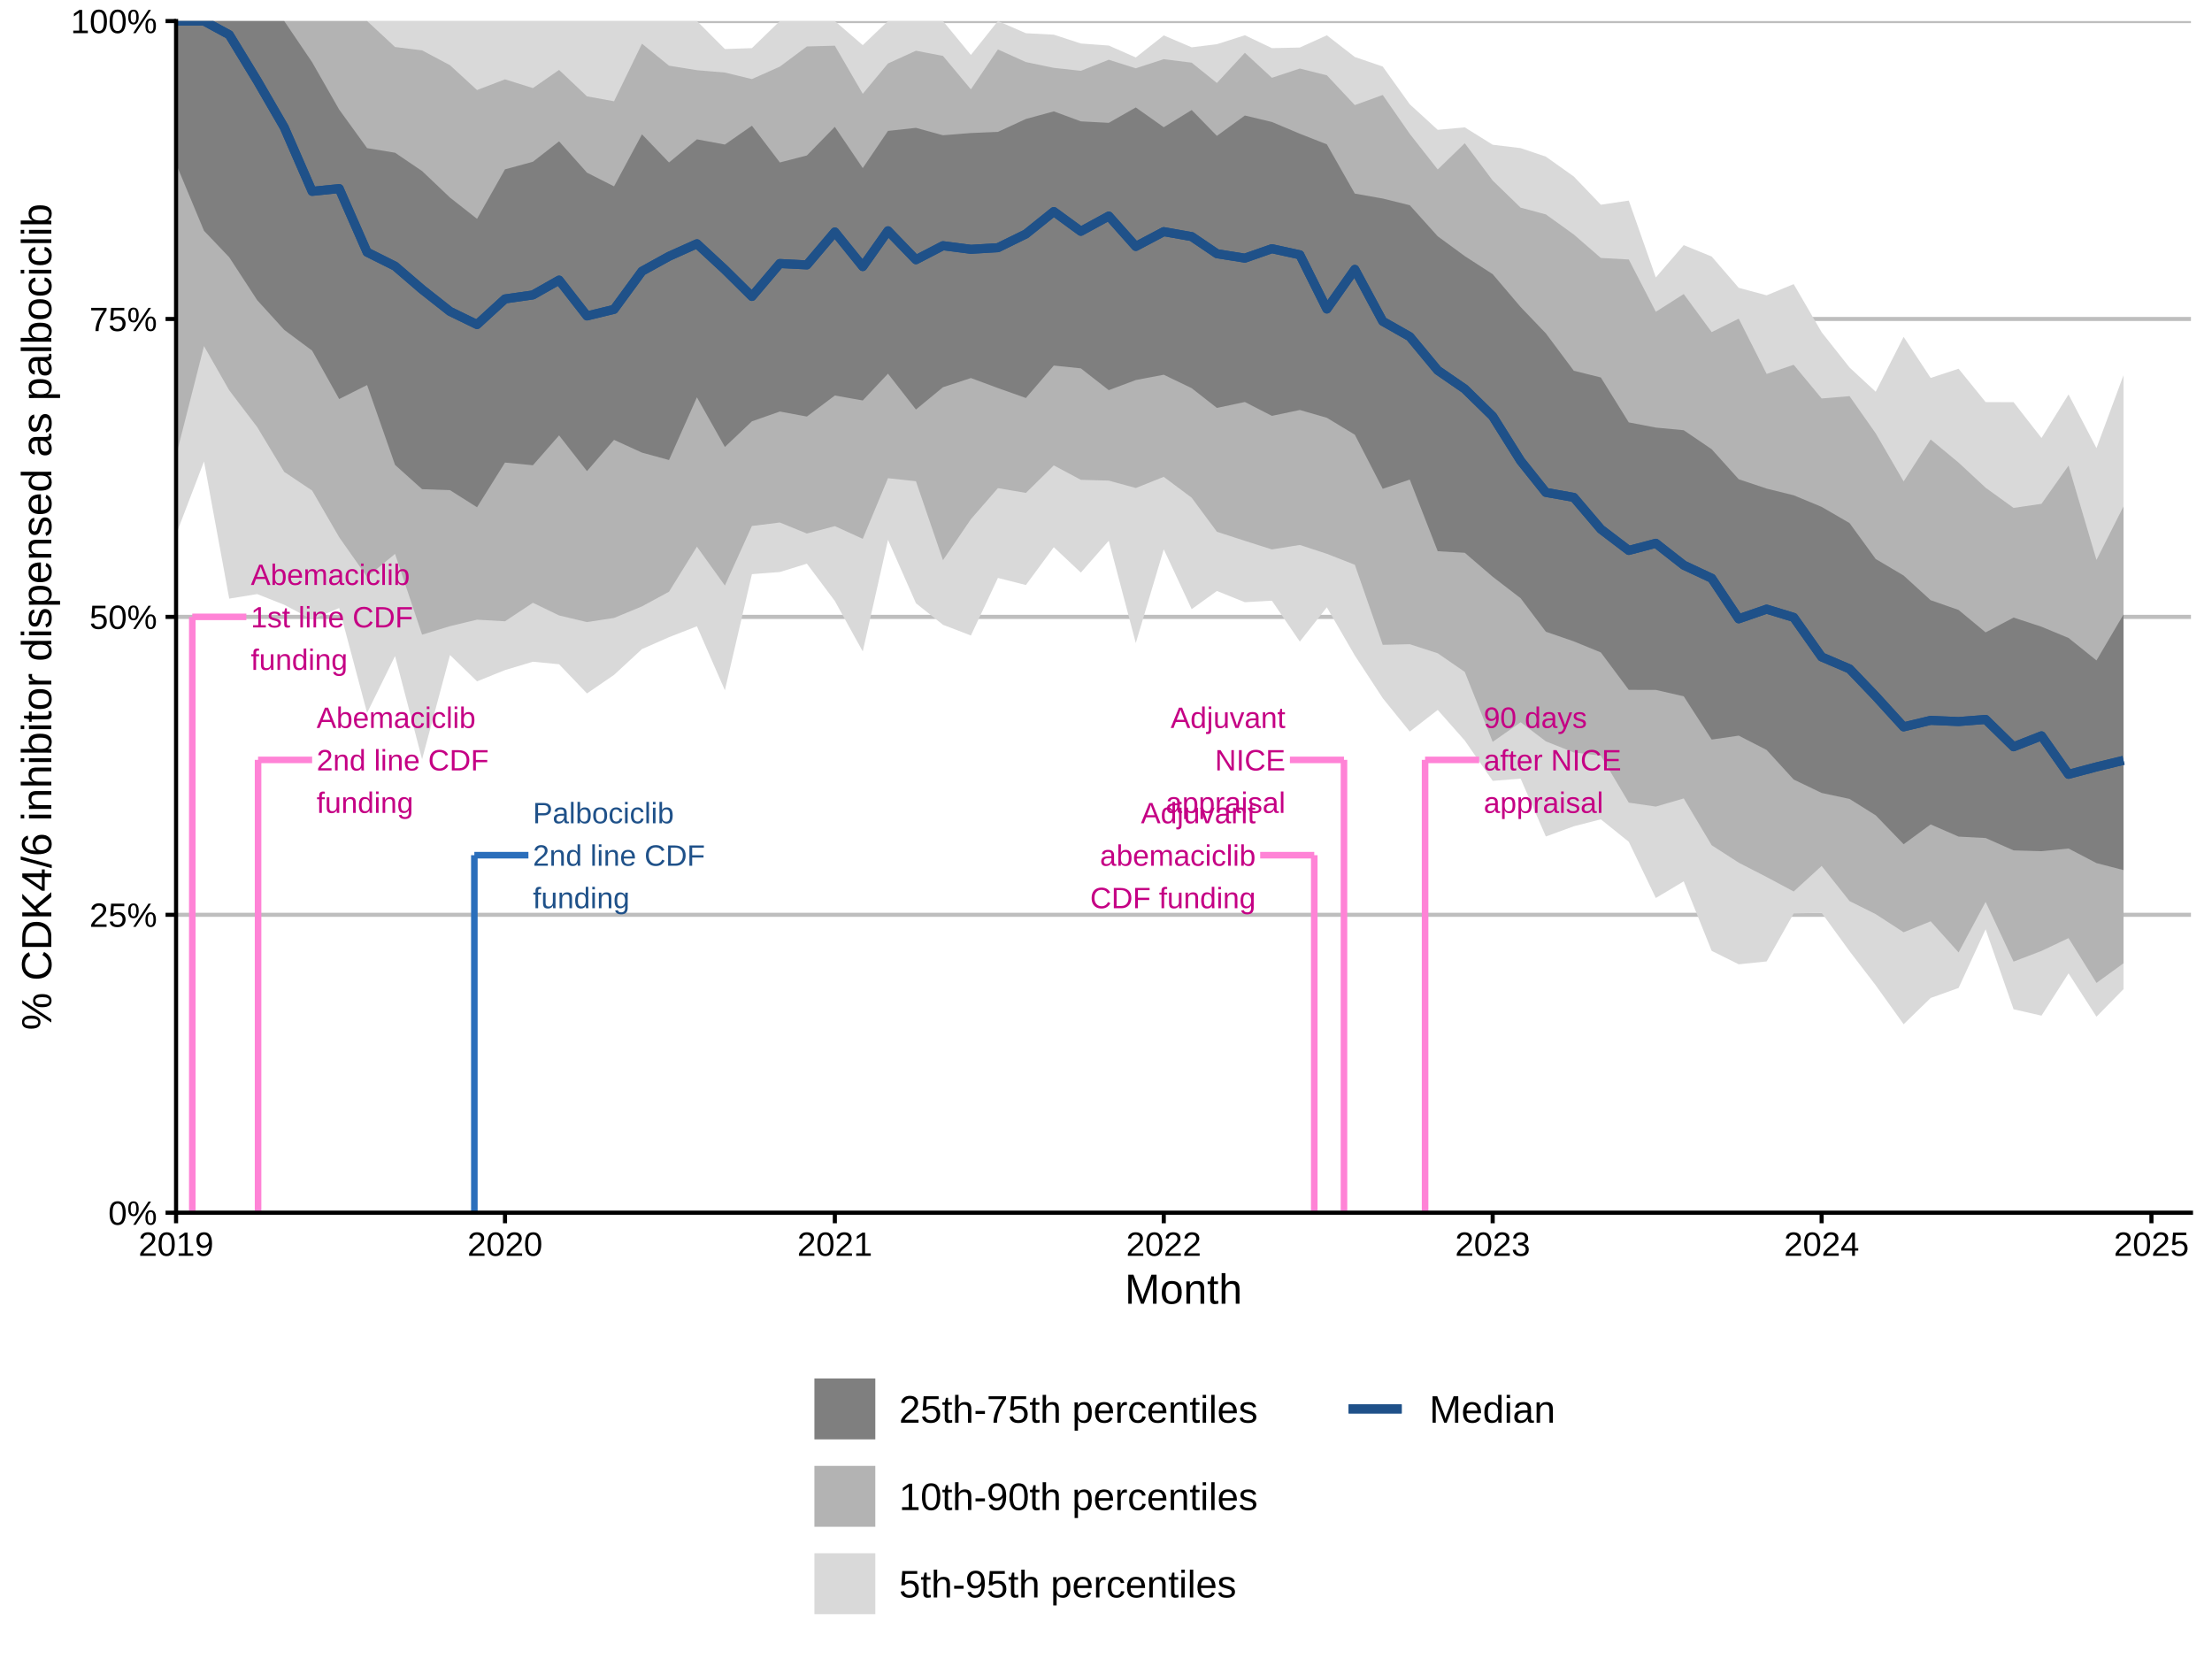
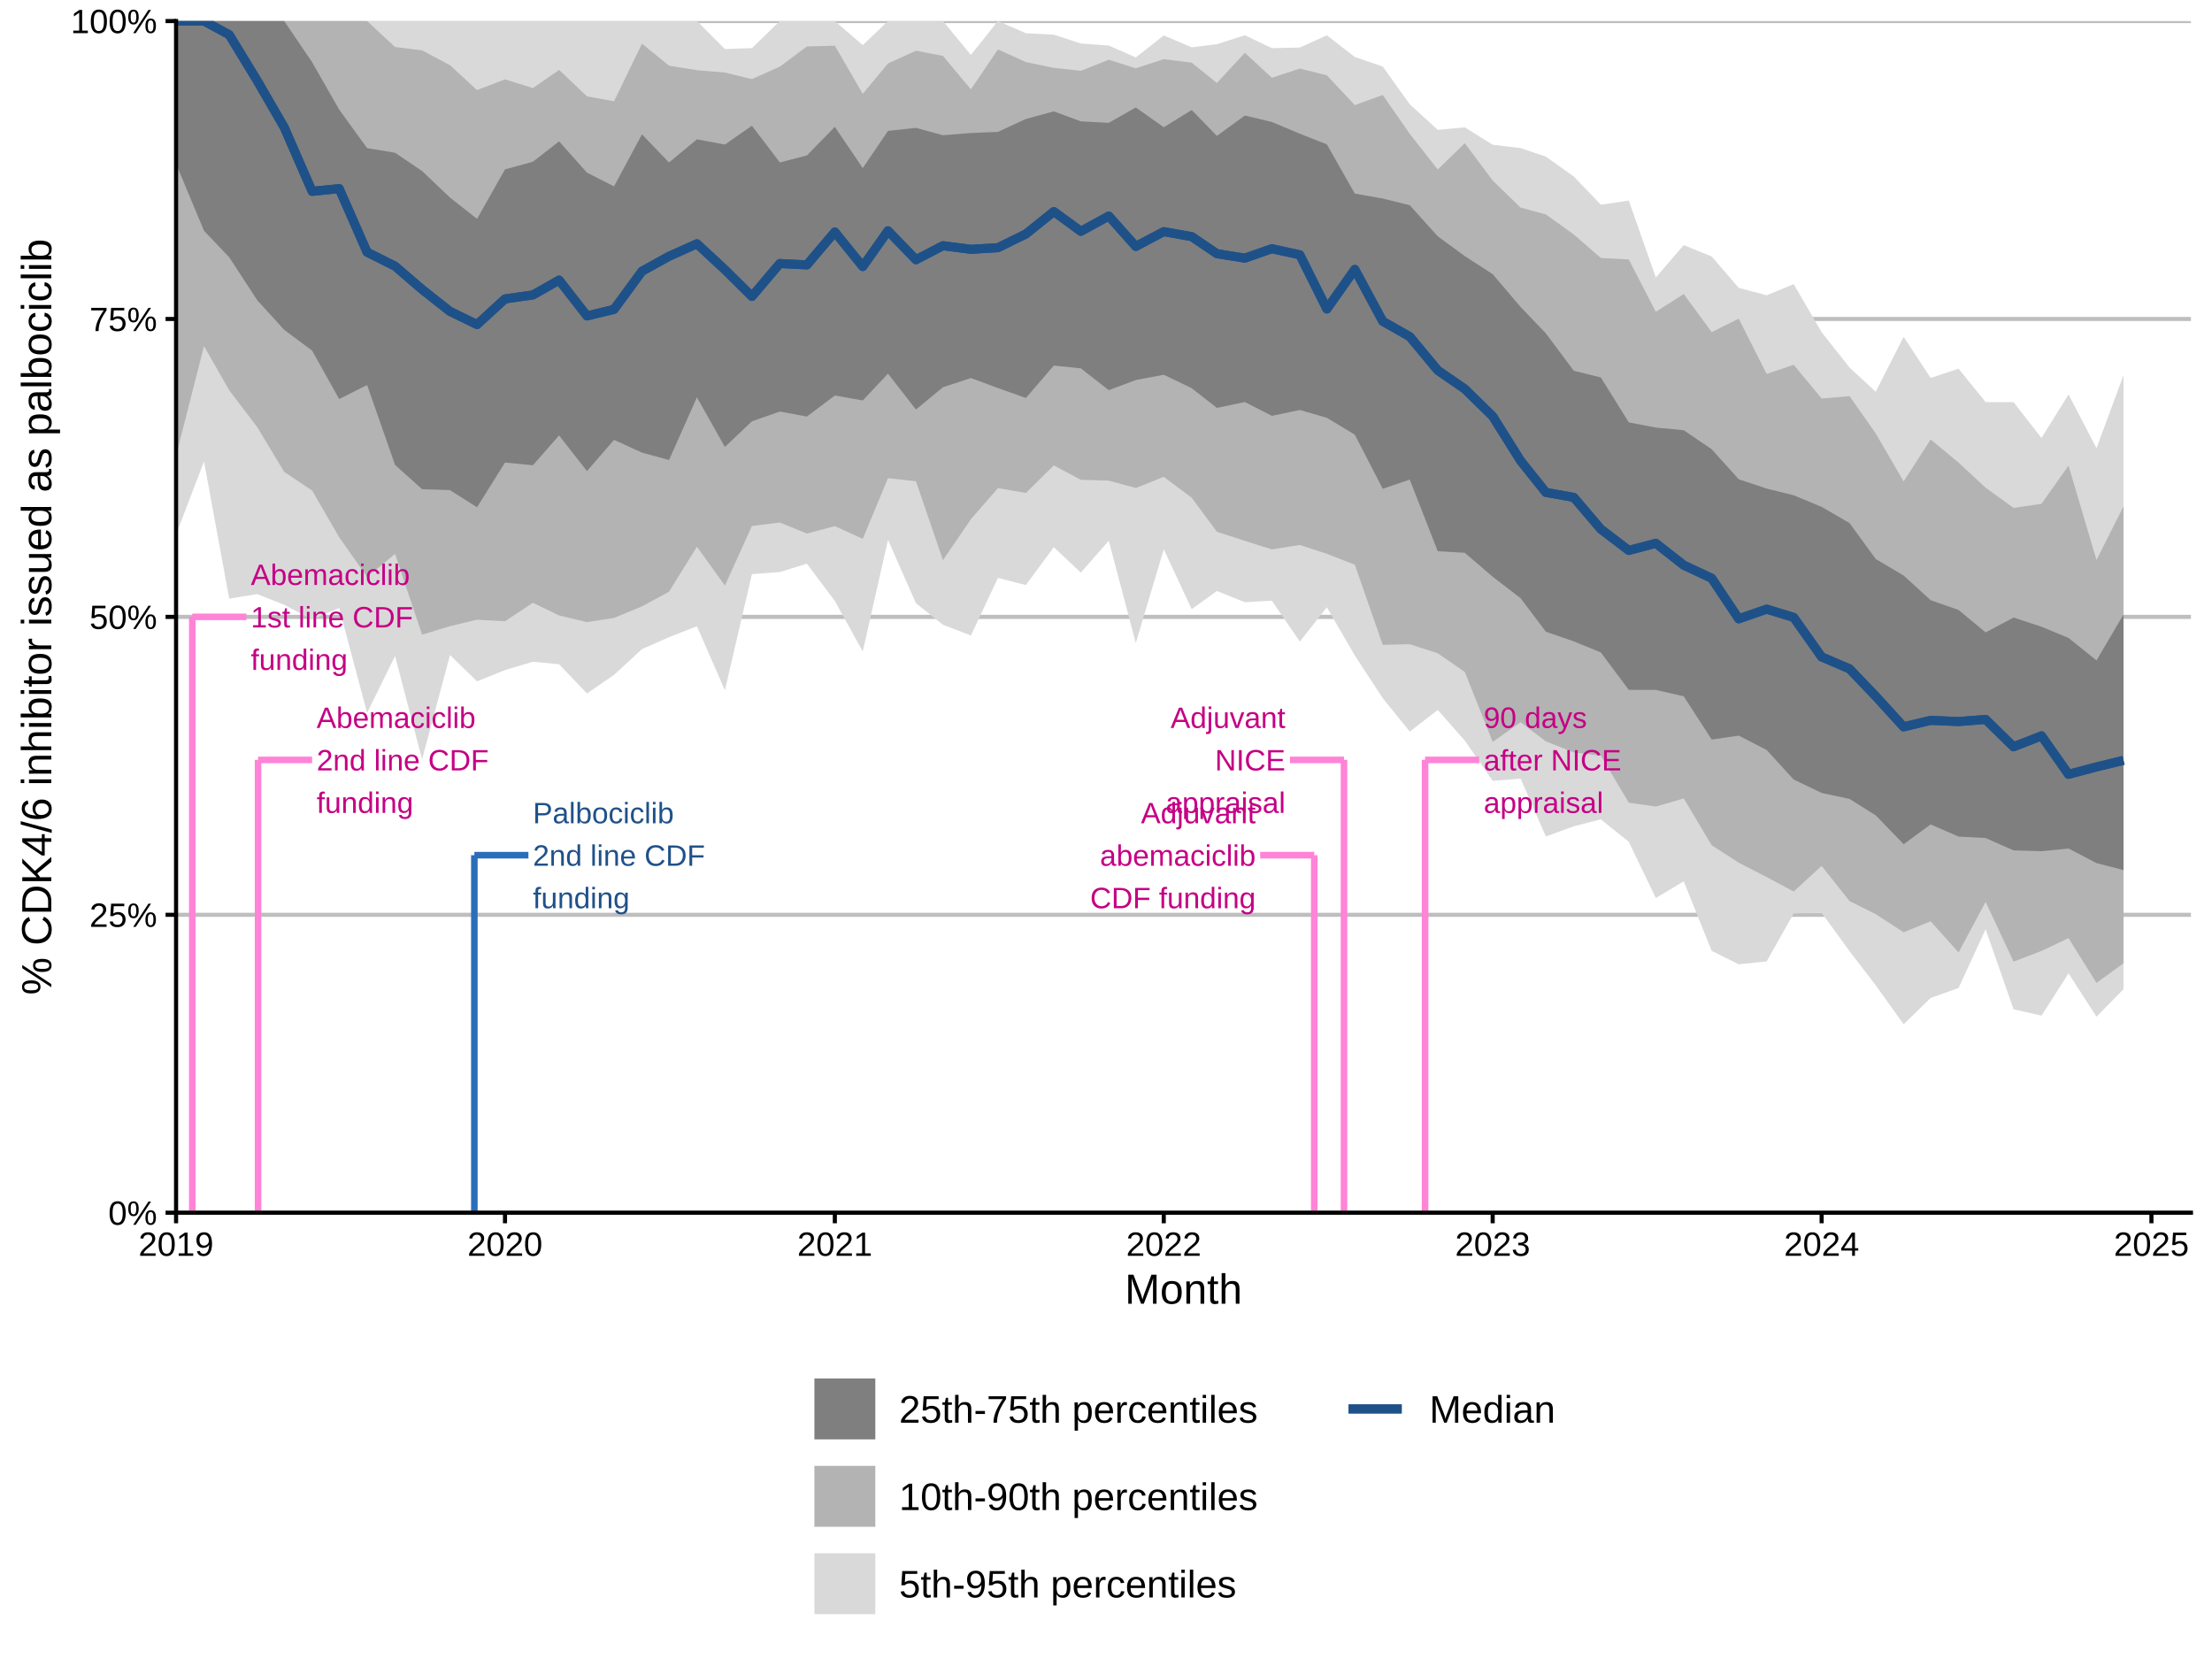
<svg xmlns="http://www.w3.org/2000/svg" width="576.00pt" height="432.00pt" viewBox="0 0 576.00 432.00">
  <g class="svglite">
    <defs>
      <style type="text/css">
    .svglite line, .svglite polyline, .svglite polygon, .svglite path, .svglite rect, .svglite circle {
      fill: none;
      stroke: #000000;
      stroke-linecap: round;
      stroke-linejoin: round;
      stroke-miterlimit: 10.00;
    }
    .svglite text {
      white-space: pre;
    }
    .svglite g.glyphgroup path {
      fill: inherit;
      stroke: none;
    }
  </style>
    </defs>
    <rect width="100%" height="100%" style="stroke: none; fill: #FFFFFF;" />
    <defs>
      <clipPath id="cpMC4wMHw1NzYuMDB8MC4wMHw0MzIuMDA=">
        <rect x="0.00" y="0.00" width="576.00" height="432.00" />
      </clipPath>
    </defs>
    <g clip-path="url(#cpMC4wMHw1NzYuMDB8MC4wMHw0MzIuMDA=)">
      <rect x="0.00" y="-0" width="576.00" height="432.00" style="stroke-width: 1.07; stroke: #FFFFFF; fill: #FFFFFF;" />
    </g>
    <defs>
      <clipPath id="cpNDUuODV8NTcwLjUyfDUuNDh8MzE1Ljc5">
        <rect x="45.85" y="5.48" width="524.67" height="310.31" />
      </clipPath>
    </defs>
    <g clip-path="url(#cpNDUuODV8NTcwLjUyfDUuNDh8MzE1Ljc5)">
      <rect x="45.85" y="5.48" width="524.67" height="310.31" style="stroke-width: 1.07; stroke: none; fill: #FFFFFF;" />
      <polyline points="45.85,315.79 570.52,315.79 " style="stroke-width: 1.07; stroke: #BEBEBE; stroke-linecap: butt;" />
      <polyline points="45.85,238.21 570.52,238.21 " style="stroke-width: 1.07; stroke: #BEBEBE; stroke-linecap: butt;" />
      <polyline points="45.85,160.63 570.52,160.63 " style="stroke-width: 1.07; stroke: #BEBEBE; stroke-linecap: butt;" />
      <polyline points="45.85,83.06 570.52,83.06 " style="stroke-width: 1.07; stroke: #BEBEBE; stroke-linecap: butt;" />
      <polyline points="45.85,5.48 570.52,5.48 " style="stroke-width: 1.07; stroke: #BEBEBE; stroke-linecap: butt;" />
      <polygon points="45.85,5.48 53.12,5.48 59.69,5.48 66.97,5.48 74.01,5.48 81.28,5.48 88.32,5.48 95.59,5.48 102.87,5.48 109.91,5.48 117.18,5.48 124.22,5.48 131.50,5.48 138.77,5.48 145.58,5.48 152.85,5.48 159.89,5.48 167.17,5.48 174.21,5.48 181.48,5.48 188.76,12.77 195.80,12.53 203.07,5.48 210.11,5.48 217.39,5.48 224.66,11.75 231.23,5.48 238.51,5.48 245.55,5.48 252.82,14.30 259.86,5.48 267.14,8.65 274.41,9.03 281.45,11.33 288.72,11.86 295.76,14.96 303.04,9.22 310.31,12.32 316.88,11.51 324.16,9.18 331.20,12.53 338.47,12.38 345.51,9.19 352.79,14.84 360.06,17.33 367.10,27.15 374.38,33.81 381.42,33.16 388.69,37.69 395.97,38.57 402.54,40.79 409.81,45.96 416.85,53.31 424.13,52.23 431.17,72.25 438.44,63.83 445.72,66.80 452.76,74.95 460.03,76.90 467.07,73.98 474.35,86.51 481.62,95.70 488.43,102.01 495.70,87.72 502.74,98.41 510.01,96.02 517.05,104.70 524.33,104.73 531.60,114.05 538.64,102.72 545.92,116.69 552.96,97.70 552.96,257.57 545.92,264.75 538.64,253.46 531.60,264.47 524.33,262.81 517.05,241.98 510.01,257.26 502.74,259.87 495.70,266.71 488.43,256.57 481.62,247.69 474.35,237.69 467.07,237.86 460.03,250.35 452.76,251.10 445.72,247.60 438.44,229.50 431.17,233.84 424.13,219.20 416.85,213.35 409.81,215.16 402.54,217.82 395.97,202.76 388.69,203.33 381.42,192.83 374.38,184.86 367.10,190.51 360.06,181.80 352.79,170.69 345.51,158.14 338.47,167.07 331.20,156.42 324.16,156.81 316.88,153.89 310.31,158.63 303.04,143.03 295.76,167.44 288.72,140.80 281.45,149.10 274.41,142.49 267.14,152.34 259.86,150.49 252.82,165.48 245.55,162.69 238.51,157.08 231.23,140.57 224.66,169.63 217.39,156.49 210.11,146.78 203.07,148.95 195.80,149.51 188.76,179.75 181.48,163.08 174.21,165.92 167.17,169.02 159.89,175.74 152.85,180.57 145.58,172.97 138.77,172.31 131.50,174.49 124.22,177.42 117.18,170.57 109.91,197.71 102.87,170.83 95.59,185.64 88.32,158.33 81.28,161.32 74.01,157.48 66.97,154.70 59.69,155.88 53.12,120.16 45.85,139.19 " style="stroke-width: 0.00; stroke: none; stroke-linecap: butt; fill: #D9D9D9;" />
      <polyline points="45.85,5.48 53.12,5.48 59.69,5.48 66.97,5.48 74.01,5.48 81.28,5.48 88.32,5.48 95.59,5.48 102.87,5.48 109.91,5.48 117.18,5.48 124.22,5.48 131.50,5.48 138.77,5.48 145.58,5.48 152.85,5.48 159.89,5.48 167.17,5.48 174.21,5.48 181.48,5.48 188.76,12.77 195.80,12.53 203.07,5.48 210.11,5.48 217.39,5.48 224.66,11.75 231.23,5.48 238.51,5.48 245.55,5.48 252.82,14.30 259.86,5.48 267.14,8.65 274.41,9.03 281.45,11.33 288.72,11.86 295.76,14.96 303.04,9.22 310.31,12.32 316.88,11.51 324.16,9.18 331.20,12.53 338.47,12.38 345.51,9.19 352.79,14.84 360.06,17.33 367.10,27.15 374.38,33.81 381.42,33.16 388.69,37.69 395.97,38.57 402.54,40.79 409.81,45.96 416.85,53.31 424.13,52.23 431.17,72.25 438.44,63.83 445.72,66.80 452.76,74.95 460.03,76.90 467.07,73.98 474.35,86.51 481.62,95.70 488.43,102.01 495.70,87.72 502.74,98.41 510.01,96.02 517.05,104.70 524.33,104.73 531.60,114.05 538.64,102.72 545.92,116.69 552.96,97.70 " style="stroke-width: 1.07; stroke: none; stroke-linecap: butt;" />
      <polyline points="552.96,257.57 545.92,264.75 538.64,253.46 531.60,264.47 524.33,262.81 517.05,241.98 510.01,257.26 502.74,259.87 495.70,266.71 488.43,256.57 481.62,247.69 474.35,237.69 467.07,237.86 460.03,250.35 452.76,251.10 445.72,247.60 438.44,229.50 431.17,233.84 424.13,219.20 416.85,213.35 409.81,215.16 402.54,217.82 395.97,202.76 388.69,203.33 381.42,192.83 374.38,184.86 367.10,190.51 360.06,181.80 352.79,170.69 345.51,158.14 338.47,167.07 331.20,156.42 324.16,156.81 316.88,153.89 310.31,158.63 303.04,143.03 295.76,167.44 288.72,140.80 281.45,149.10 274.41,142.49 267.14,152.34 259.86,150.49 252.82,165.48 245.55,162.69 238.51,157.08 231.23,140.57 224.66,169.63 217.39,156.49 210.11,146.78 203.07,148.95 195.80,149.51 188.76,179.75 181.48,163.08 174.21,165.92 167.17,169.02 159.89,175.74 152.85,180.57 145.58,172.97 138.77,172.31 131.50,174.49 124.22,177.42 117.18,170.57 109.91,197.71 102.87,170.83 95.59,185.64 88.32,158.33 81.28,161.32 74.01,157.48 66.97,154.70 59.69,155.88 53.12,120.16 45.85,139.19 " style="stroke-width: 1.07; stroke: none; stroke-linecap: butt;" />
      <polygon points="45.85,5.48 53.12,5.48 59.69,5.48 66.97,5.48 74.01,5.48 81.28,5.48 88.32,5.48 95.59,5.48 102.87,12.24 109.91,13.11 117.18,16.98 124.22,23.45 131.50,20.66 138.77,22.94 145.58,18.21 152.85,25.09 159.89,26.37 167.17,11.38 174.21,17.10 181.48,18.28 188.76,18.89 195.80,20.59 203.07,17.35 210.11,12.10 217.39,11.90 224.66,24.43 231.23,16.53 238.51,13.21 245.55,14.56 252.82,23.27 259.86,12.87 267.14,16.16 274.41,17.67 281.45,18.44 288.72,15.56 295.76,17.78 303.04,15.41 310.31,16.32 316.88,21.61 324.16,13.75 331.20,20.26 338.47,17.85 345.51,19.61 352.79,27.37 360.06,24.73 367.10,34.86 374.38,44.13 381.42,37.30 388.69,47.01 395.97,54.07 402.54,55.83 409.81,61.06 416.85,67.17 424.13,67.57 431.17,81.19 438.44,76.57 445.72,86.48 452.76,82.98 460.03,97.37 467.07,94.99 474.35,103.76 481.62,103.16 488.43,112.85 495.70,125.36 502.74,114.44 510.01,120.46 517.05,127.00 524.33,132.26 531.60,131.19 538.64,121.25 545.92,145.81 552.96,131.85 552.96,250.83 545.92,255.95 538.64,244.28 531.60,247.62 524.33,250.40 517.05,234.84 510.01,248.01 502.74,239.91 495.70,242.76 488.43,238.04 481.62,234.64 474.35,225.49 467.07,232.14 460.03,228.38 452.76,224.64 445.72,220.10 438.44,207.91 431.17,210.03 424.13,209.01 416.85,196.77 409.81,195.94 402.54,193.05 395.97,188.07 388.69,193.18 381.42,174.96 374.38,170.11 367.10,167.75 360.06,167.91 352.79,147.06 345.51,144.21 338.47,141.90 331.20,143.07 324.16,140.83 316.88,138.47 310.31,129.60 303.04,124.17 295.76,127.07 288.72,125.15 281.45,124.94 274.41,121.19 267.14,128.35 259.86,127.11 252.82,135.19 245.55,145.87 238.51,125.31 231.23,124.52 224.66,140.31 217.39,137.00 210.11,138.93 203.07,136.06 195.80,136.96 188.76,152.48 181.48,142.36 174.21,154.08 167.17,157.90 159.89,160.91 152.85,161.99 145.58,160.26 138.77,156.96 131.50,161.78 124.22,161.36 117.18,163.05 109.91,165.27 102.87,144.23 95.59,150.23 88.32,139.89 81.28,127.74 74.01,122.88 66.97,111.20 59.69,101.63 53.12,90.12 45.85,118.66 " style="stroke-width: 0.00; stroke: none; stroke-linecap: butt; fill: #B3B3B3;" />
      <polyline points="45.85,5.48 53.12,5.48 59.69,5.48 66.97,5.48 74.01,5.48 81.28,5.48 88.32,5.48 95.59,5.48 102.87,12.24 109.91,13.11 117.18,16.98 124.22,23.45 131.50,20.66 138.77,22.94 145.58,18.21 152.85,25.09 159.89,26.37 167.17,11.38 174.21,17.10 181.48,18.28 188.76,18.89 195.80,20.59 203.07,17.35 210.11,12.10 217.39,11.90 224.66,24.43 231.23,16.53 238.51,13.21 245.55,14.56 252.82,23.27 259.86,12.87 267.14,16.16 274.41,17.67 281.45,18.44 288.72,15.56 295.76,17.78 303.04,15.41 310.31,16.32 316.88,21.61 324.16,13.75 331.20,20.26 338.47,17.85 345.51,19.61 352.79,27.37 360.06,24.73 367.10,34.86 374.38,44.13 381.42,37.30 388.69,47.01 395.97,54.07 402.54,55.83 409.81,61.06 416.85,67.17 424.13,67.57 431.17,81.19 438.44,76.57 445.72,86.48 452.76,82.98 460.03,97.37 467.07,94.99 474.35,103.76 481.62,103.16 488.43,112.85 495.70,125.36 502.74,114.44 510.01,120.46 517.05,127.00 524.33,132.26 531.60,131.19 538.64,121.25 545.92,145.81 552.96,131.85 " style="stroke-width: 1.07; stroke: none; stroke-linecap: butt;" />
      <polyline points="552.96,250.83 545.92,255.95 538.64,244.28 531.60,247.62 524.33,250.40 517.05,234.84 510.01,248.01 502.74,239.91 495.70,242.76 488.43,238.04 481.62,234.64 474.35,225.49 467.07,232.14 460.03,228.38 452.76,224.64 445.72,220.10 438.44,207.91 431.17,210.03 424.13,209.01 416.85,196.77 409.81,195.94 402.54,193.05 395.97,188.07 388.69,193.18 381.42,174.96 374.38,170.11 367.10,167.75 360.06,167.91 352.79,147.06 345.51,144.21 338.47,141.90 331.20,143.07 324.16,140.83 316.88,138.47 310.31,129.60 303.04,124.17 295.76,127.07 288.72,125.15 281.45,124.94 274.41,121.19 267.14,128.35 259.86,127.11 252.82,135.19 245.55,145.87 238.51,125.31 231.23,124.52 224.66,140.31 217.39,137.00 210.11,138.93 203.07,136.06 195.80,136.96 188.76,152.48 181.48,142.36 174.21,154.08 167.17,157.90 159.89,160.91 152.85,161.99 145.58,160.26 138.77,156.96 131.50,161.78 124.22,161.36 117.18,163.05 109.91,165.27 102.87,144.23 95.59,150.23 88.32,139.89 81.28,127.74 74.01,122.88 66.97,111.20 59.69,101.63 53.12,90.12 45.85,118.66 " style="stroke-width: 1.07; stroke: none; stroke-linecap: butt;" />
      <polygon points="45.85,5.48 53.12,5.48 59.69,5.48 66.97,5.48 74.01,5.48 81.28,16.21 88.32,28.53 95.59,38.57 102.87,39.77 109.91,44.54 117.18,51.45 124.22,56.99 131.50,44.10 138.77,42.12 145.58,36.81 152.85,44.96 159.89,48.53 167.17,34.98 174.21,42.31 181.48,36.28 188.76,37.64 195.80,32.74 203.07,42.30 210.11,40.48 217.39,33.03 224.66,43.77 231.23,34.09 238.51,33.29 245.55,35.22 252.82,34.64 259.86,34.34 267.14,30.98 274.41,29.00 281.45,31.60 288.72,31.99 295.76,27.98 303.04,33.13 310.31,28.65 316.88,35.38 324.16,30.08 331.20,31.76 338.47,34.82 345.51,37.59 352.79,50.41 360.06,51.70 367.10,53.44 374.38,61.53 381.42,66.69 388.69,71.39 395.97,79.95 402.54,86.81 409.81,96.54 416.85,98.29 424.13,109.99 431.17,111.34 438.44,112.03 445.72,116.98 452.76,124.80 460.03,127.23 467.07,128.97 474.35,131.99 481.62,136.21 488.43,145.56 495.70,149.87 502.74,156.29 510.01,158.83 517.05,164.67 524.33,160.81 531.60,163.20 538.64,166.12 545.92,171.97 552.96,160.00 552.96,226.57 545.92,224.75 538.64,220.95 531.60,221.65 524.33,221.44 517.05,218.22 510.01,217.85 502.74,214.68 495.70,219.83 488.43,212.31 481.62,208.04 474.35,206.48 467.07,202.99 460.03,195.29 452.76,191.56 445.72,192.58 438.44,181.32 431.17,179.65 424.13,179.64 416.85,169.89 409.81,167.01 402.54,164.50 395.97,155.78 388.69,150.18 381.42,143.94 374.38,143.54 367.10,124.88 360.06,127.28 352.79,113.19 345.51,108.79 338.47,106.76 331.20,108.29 324.16,104.68 316.88,106.22 310.31,101.08 303.04,97.58 295.76,98.96 288.72,101.60 281.45,95.92 274.41,95.19 267.14,103.64 259.86,101.05 252.82,98.44 245.55,100.83 238.51,106.64 231.23,97.30 224.66,104.28 217.39,102.99 210.11,108.47 203.07,107.16 195.80,109.71 188.76,116.39 181.48,103.46 174.21,119.79 167.17,117.86 159.89,114.54 152.85,122.68 145.58,113.38 138.77,121.15 131.50,120.45 124.22,132.09 117.18,127.64 109.91,127.38 102.87,121.06 95.59,100.26 88.32,103.91 81.28,91.31 74.01,85.89 66.97,78.16 59.69,66.99 53.12,60.09 45.85,42.66 " style="stroke-width: 0.00; stroke: none; stroke-linecap: butt; fill: #7F7F7F;" />
      <polyline points="45.85,5.48 53.12,5.48 59.69,5.48 66.97,5.48 74.01,5.48 81.28,16.21 88.32,28.53 95.59,38.57 102.87,39.77 109.91,44.54 117.18,51.45 124.22,56.99 131.50,44.10 138.77,42.12 145.58,36.81 152.85,44.96 159.89,48.53 167.17,34.98 174.21,42.31 181.48,36.28 188.76,37.64 195.80,32.74 203.07,42.30 210.11,40.48 217.39,33.03 224.66,43.77 231.23,34.09 238.51,33.29 245.55,35.22 252.82,34.64 259.86,34.34 267.14,30.98 274.41,29.00 281.45,31.60 288.72,31.99 295.76,27.98 303.04,33.13 310.31,28.65 316.88,35.38 324.16,30.08 331.20,31.76 338.47,34.82 345.51,37.59 352.79,50.41 360.06,51.70 367.10,53.44 374.38,61.53 381.42,66.69 388.69,71.39 395.97,79.95 402.54,86.81 409.81,96.54 416.85,98.29 424.13,109.99 431.17,111.34 438.44,112.03 445.72,116.98 452.76,124.80 460.03,127.23 467.07,128.97 474.35,131.99 481.62,136.21 488.43,145.56 495.70,149.87 502.74,156.29 510.01,158.83 517.05,164.67 524.33,160.81 531.60,163.20 538.64,166.12 545.92,171.97 552.96,160.00 " style="stroke-width: 1.07; stroke: none; stroke-linecap: butt;" />
      <polyline points="552.96,226.57 545.92,224.75 538.64,220.95 531.60,221.65 524.33,221.44 517.05,218.22 510.01,217.85 502.74,214.68 495.70,219.83 488.43,212.31 481.62,208.04 474.35,206.48 467.07,202.99 460.03,195.29 452.76,191.56 445.72,192.58 438.44,181.32 431.17,179.65 424.13,179.64 416.85,169.89 409.81,167.01 402.54,164.50 395.97,155.78 388.69,150.18 381.42,143.94 374.38,143.54 367.10,124.88 360.06,127.28 352.79,113.19 345.51,108.79 338.47,106.76 331.20,108.29 324.16,104.68 316.88,106.22 310.31,101.08 303.04,97.58 295.76,98.96 288.72,101.60 281.45,95.92 274.41,95.19 267.14,103.64 259.86,101.05 252.82,98.44 245.55,100.83 238.51,106.64 231.23,97.30 224.66,104.28 217.39,102.99 210.11,108.47 203.07,107.16 195.80,109.71 188.76,116.39 181.48,103.46 174.21,119.79 167.17,117.86 159.89,114.54 152.85,122.68 145.58,113.38 138.77,121.15 131.50,120.45 124.22,132.09 117.18,127.64 109.91,127.38 102.87,121.06 95.59,100.26 88.32,103.91 81.28,91.31 74.01,85.89 66.97,78.16 59.69,66.99 53.12,60.09 45.85,42.66 " style="stroke-width: 1.07; stroke: none; stroke-linecap: butt;" />
      <polyline points="45.85,5.48 53.12,5.48 59.69,9.05 66.97,21.00 74.01,33.16 81.28,49.83 88.32,49.11 95.59,65.67 102.87,69.31 109.91,75.36 117.18,81.09 124.22,84.51 131.50,77.84 138.77,76.80 145.58,72.94 152.85,82.27 159.89,80.56 167.17,70.63 174.21,66.74 181.48,63.48 188.76,70.22 195.80,77.19 203.07,68.62 210.11,68.98 217.39,60.41 224.66,69.41 231.23,60.10 238.51,67.63 245.55,63.98 252.82,64.92 259.86,64.50 267.14,60.93 274.41,55.09 281.45,60.23 288.72,56.26 295.76,64.17 303.04,60.32 310.31,61.61 316.88,66.06 324.16,67.22 331.20,64.76 338.47,66.35 345.51,80.46 352.79,70.15 360.06,83.66 367.10,87.66 374.38,96.43 381.42,101.28 388.69,108.40 395.97,120.00 402.54,128.22 409.81,129.52 416.85,137.79 424.13,143.33 431.17,141.47 438.44,147.17 445.72,150.58 452.76,161.14 460.03,158.62 467.07,160.77 474.35,171.06 481.62,174.18 488.43,181.30 495.70,189.27 502.74,187.58 510.01,187.89 517.05,187.34 524.33,194.46 531.60,191.61 538.64,201.63 545.92,199.70 552.96,197.99 " style="stroke-width: 2.35; stroke: #1F5189; stroke-linecap: butt;" />
      <line x1="342.23" y1="315.79" x2="342.23" y2="222.69" style="stroke-width: 1.71; stroke: #FF83D6; stroke-linecap: butt;" />
      <line x1="349.97" y1="315.79" x2="349.97" y2="197.87" style="stroke-width: 1.71; stroke: #FF83D6; stroke-linecap: butt;" />
      <line x1="371.09" y1="315.79" x2="371.09" y2="197.87" style="stroke-width: 1.71; stroke: #FF83D6; stroke-linecap: butt;" />
      <line x1="123.52" y1="315.79" x2="123.52" y2="222.69" style="stroke-width: 1.71; stroke: #2A6EBB; stroke-linecap: butt;" />
      <line x1="50.07" y1="315.79" x2="50.07" y2="160.63" style="stroke-width: 1.71; stroke: #FF83D6; stroke-linecap: butt;" />
      <line x1="67.20" y1="315.79" x2="67.20" y2="197.87" style="stroke-width: 1.71; stroke: #FF83D6; stroke-linecap: butt;" />
      <line x1="342.23" y1="222.69" x2="328.15" y2="222.69" style="stroke-width: 1.71; stroke: #FF83D6; stroke-linecap: butt;" />
      <line x1="349.97" y1="197.87" x2="335.89" y2="197.87" style="stroke-width: 1.71; stroke: #FF83D6; stroke-linecap: butt;" />
      <line x1="371.09" y1="197.87" x2="385.17" y2="197.87" style="stroke-width: 1.71; stroke: #FF83D6; stroke-linecap: butt;" />
      <line x1="123.52" y1="222.69" x2="137.60" y2="222.69" style="stroke-width: 1.71; stroke: #2A6EBB; stroke-linecap: butt;" />
      <line x1="50.07" y1="160.63" x2="64.15" y2="160.63" style="stroke-width: 1.71; stroke: #FF83D6; stroke-linecap: butt;" />
      <line x1="67.20" y1="197.87" x2="81.28" y2="197.87" style="stroke-width: 1.71; stroke: #FF83D6; stroke-linecap: butt;" />
      <text x="326.98" y="214.38" text-anchor="end" style="font-size: 7.68px;fill: #C50084; font-family: &quot;Arial&quot;;" textLength="29.84px" lengthAdjust="spacingAndGlyphs">Adjuvant</text>
      <text x="326.98" y="225.44" text-anchor="end" style="font-size: 7.68px;fill: #C50084; font-family: &quot;Arial&quot;;" textLength="40.52px" lengthAdjust="spacingAndGlyphs">abemaciclib</text>
      <text x="326.98" y="236.50" text-anchor="end" style="font-size: 7.68px;fill: #C50084; font-family: &quot;Arial&quot;;" textLength="43.06px" lengthAdjust="spacingAndGlyphs">CDF funding</text>
      <text x="334.72" y="189.55" text-anchor="end" style="font-size: 7.68px;fill: #C50084; font-family: &quot;Arial&quot;;" textLength="29.84px" lengthAdjust="spacingAndGlyphs">Adjuvant</text>
      <text x="334.72" y="200.62" text-anchor="end" style="font-size: 7.68px;fill: #C50084; font-family: &quot;Arial&quot;;" textLength="18.33px" lengthAdjust="spacingAndGlyphs">NICE</text>
      <text x="334.72" y="211.68" text-anchor="end" style="font-size: 7.68px;fill: #C50084; font-family: &quot;Arial&quot;;" textLength="31.14px" lengthAdjust="spacingAndGlyphs">appraisal</text>
      <text x="386.35" y="189.55" style="font-size: 7.68px;fill: #C50084; font-family: &quot;Arial&quot;;" textLength="26.88px" lengthAdjust="spacingAndGlyphs">90 days</text>
      <text x="386.35" y="200.62" style="font-size: 7.68px;fill: #C50084; font-family: &quot;Arial&quot;;" textLength="35.80px" lengthAdjust="spacingAndGlyphs">after NICE</text>
      <text x="386.35" y="211.68" style="font-size: 7.68px;fill: #C50084; font-family: &quot;Arial&quot;;" textLength="31.14px" lengthAdjust="spacingAndGlyphs">appraisal</text>
      <text x="138.77" y="214.38" style="font-size: 7.68px;fill: #1F5189; font-family: &quot;Arial&quot;;" textLength="36.67px" lengthAdjust="spacingAndGlyphs">Palbociclib</text>
      <text x="138.77" y="225.44" style="font-size: 7.68px;fill: #1F5189; font-family: &quot;Arial&quot;;" textLength="44.77px" lengthAdjust="spacingAndGlyphs">2nd line CDF</text>
      <text x="138.77" y="236.50" style="font-size: 7.68px;fill: #1F5189; font-family: &quot;Arial&quot;;" textLength="25.16px" lengthAdjust="spacingAndGlyphs">funding</text>
      <text x="65.32" y="152.32" style="font-size: 7.68px;fill: #C50084; font-family: &quot;Arial&quot;;" textLength="41.36px" lengthAdjust="spacingAndGlyphs">Abemaciclib</text>
      <text x="65.32" y="163.38" style="font-size: 7.68px;fill: #C50084; font-family: &quot;Arial&quot;;" textLength="42.20px" lengthAdjust="spacingAndGlyphs">1st line CDF</text>
      <text x="65.32" y="174.44" style="font-size: 7.68px;fill: #C50084; font-family: &quot;Arial&quot;;" textLength="25.16px" lengthAdjust="spacingAndGlyphs">funding</text>
      <text x="82.45" y="189.55" style="font-size: 7.68px;fill: #C50084; font-family: &quot;Arial&quot;;" textLength="41.36px" lengthAdjust="spacingAndGlyphs">Abemaciclib</text>
      <text x="82.45" y="200.62" style="font-size: 7.68px;fill: #C50084; font-family: &quot;Arial&quot;;" textLength="44.77px" lengthAdjust="spacingAndGlyphs">2nd line CDF</text>
      <text x="82.45" y="211.68" style="font-size: 7.68px;fill: #C50084; font-family: &quot;Arial&quot;;" textLength="25.16px" lengthAdjust="spacingAndGlyphs">funding</text>
      <polyline points="45.85,5.48 53.12,5.48 59.69,9.05 66.97,21.00 74.01,33.16 81.28,49.83 88.32,49.11 95.59,65.67 102.87,69.31 109.91,75.36 117.18,81.09 124.22,84.51 131.50,77.84 138.77,76.80 145.58,72.94 152.85,82.27 159.89,80.56 167.17,70.63 174.21,66.74 181.48,63.48 188.76,70.22 195.80,77.19 203.07,68.62 210.11,68.98 217.39,60.41 224.66,69.41 231.23,60.10 238.51,67.63 245.55,63.98 252.82,64.92 259.86,64.50 267.14,60.93 274.41,55.09 281.45,60.23 288.72,56.26 295.76,64.17 303.04,60.32 310.31,61.61 316.88,66.06 324.16,67.22 331.20,64.76 338.47,66.35 345.51,80.46 352.79,70.15 360.06,83.66 367.10,87.66 374.38,96.43 381.42,101.28 388.69,108.40 395.97,120.00 402.54,128.22 409.81,129.52 416.85,137.79 424.13,143.33 431.17,141.47 438.44,147.17 445.72,150.58 452.76,161.14 460.03,158.62 467.07,160.77 474.35,171.06 481.62,174.18 488.43,181.30 495.70,189.27 502.74,187.58 510.01,187.89 517.05,187.34 524.33,194.46 531.60,191.61 538.64,201.63 545.92,199.70 552.96,197.99 " style="stroke-width: 2.35; stroke: #1F5189; stroke-linecap: butt;" />
    </g>
    <g clip-path="url(#cpMC4wMHw1NzYuMDB8MC4wMHw0MzIuMDA=)">
      <polyline points="45.85,315.79 45.85,5.48 " style="stroke-width: 1.07; stroke-linecap: square;" />
      <text x="40.91" y="318.94" text-anchor="end" style="font-size: 8.80px; font-family: &quot;Arial&quot;;" textLength="12.72px" lengthAdjust="spacingAndGlyphs">0%</text>
      <text x="40.91" y="241.36" text-anchor="end" style="font-size: 8.80px; font-family: &quot;Arial&quot;;" textLength="17.61px" lengthAdjust="spacingAndGlyphs">25%</text>
      <text x="40.91" y="163.78" text-anchor="end" style="font-size: 8.80px; font-family: &quot;Arial&quot;;" textLength="17.61px" lengthAdjust="spacingAndGlyphs">50%</text>
      <text x="40.91" y="86.21" text-anchor="end" style="font-size: 8.80px; font-family: &quot;Arial&quot;;" textLength="17.61px" lengthAdjust="spacingAndGlyphs">75%</text>
      <text x="40.91" y="8.63" text-anchor="end" style="font-size: 8.80px; font-family: &quot;Arial&quot;;" textLength="22.50px" lengthAdjust="spacingAndGlyphs">100%</text>
      <polyline points="43.11,315.79 45.85,315.79 " style="stroke-width: 1.07; stroke-linecap: butt;" />
      <polyline points="43.11,238.21 45.85,238.21 " style="stroke-width: 1.07; stroke-linecap: butt;" />
      <polyline points="43.11,160.63 45.85,160.63 " style="stroke-width: 1.07; stroke-linecap: butt;" />
      <polyline points="43.11,83.06 45.85,83.06 " style="stroke-width: 1.07; stroke-linecap: butt;" />
      <polyline points="43.11,5.48 45.85,5.48 " style="stroke-width: 1.07; stroke-linecap: butt;" />
      <polyline points="45.85,315.79 570.52,315.79 " style="stroke-width: 1.07; stroke-linecap: square;" />
      <polyline points="45.85,318.53 45.85,315.79 " style="stroke-width: 1.07; stroke-linecap: butt;" />
      <polyline points="131.50,318.53 131.50,315.79 " style="stroke-width: 1.07; stroke-linecap: butt;" />
      <polyline points="217.39,318.53 217.39,315.79 " style="stroke-width: 1.07; stroke-linecap: butt;" />
      <polyline points="303.04,318.53 303.04,315.79 " style="stroke-width: 1.07; stroke-linecap: butt;" />
      <polyline points="388.69,318.53 388.69,315.79 " style="stroke-width: 1.07; stroke-linecap: butt;" />
      <polyline points="474.35,318.53 474.35,315.79 " style="stroke-width: 1.07; stroke-linecap: butt;" />
      <polyline points="560.23,318.53 560.23,315.79 " style="stroke-width: 1.07; stroke-linecap: butt;" />
      <text x="45.85" y="327.02" text-anchor="middle" style="font-size: 8.80px; font-family: &quot;Arial&quot;;" textLength="19.56px" lengthAdjust="spacingAndGlyphs">2019</text>
      <text x="131.50" y="327.02" text-anchor="middle" style="font-size: 8.80px; font-family: &quot;Arial&quot;;" textLength="19.56px" lengthAdjust="spacingAndGlyphs">2020</text>
      <text x="217.39" y="327.02" text-anchor="middle" style="font-size: 8.80px; font-family: &quot;Arial&quot;;" textLength="19.56px" lengthAdjust="spacingAndGlyphs">2021</text>
      <text x="303.04" y="327.02" text-anchor="middle" style="font-size: 8.80px; font-family: &quot;Arial&quot;;" textLength="19.56px" lengthAdjust="spacingAndGlyphs">2022</text>
      <text x="388.69" y="327.02" text-anchor="middle" style="font-size: 8.80px; font-family: &quot;Arial&quot;;" textLength="19.56px" lengthAdjust="spacingAndGlyphs">2023</text>
      <text x="474.35" y="327.02" text-anchor="middle" style="font-size: 8.80px; font-family: &quot;Arial&quot;;" textLength="19.56px" lengthAdjust="spacingAndGlyphs">2024</text>
      <text x="560.23" y="327.02" text-anchor="middle" style="font-size: 8.80px; font-family: &quot;Arial&quot;;" textLength="19.56px" lengthAdjust="spacingAndGlyphs">2025</text>
      <text x="308.18" y="339.49" text-anchor="middle" style="font-size: 11.00px; font-family: &quot;Arial&quot;;" textLength="30.59px" lengthAdjust="spacingAndGlyphs">Month</text>
-       <text transform="translate(13.36,160.63) rotate(-90)" text-anchor="middle" style="font-size: 11.00px; font-family: &quot;Arial&quot;;" textLength="215.34px" lengthAdjust="spacingAndGlyphs">% CDK4/6 inhibitor dispensed as palbociclib</text>
+       <text transform="translate(13.36,160.63) rotate(-90)" text-anchor="middle" style="font-size: 11.00px; font-family: &quot;Arial&quot;;" textLength="196.97px" lengthAdjust="spacingAndGlyphs">% CDK4/6 inhibitor issued as palbociclib</text>
      <rect x="205.88" y="352.76" width="127.12" height="73.76" style="stroke-width: 1.07; stroke: none; fill: #FFFFFF;" />
      <rect x="211.36" y="358.24" width="17.28" height="17.28" style="stroke-width: 1.07; stroke: none; fill: #FFFFFF;" />
      <rect x="212.07" y="358.95" width="15.86" height="15.86" style="stroke-width: 1.07; stroke: none; stroke-linecap: butt; fill: #7F7F7F;" />
      <rect x="211.36" y="381.00" width="17.28" height="17.28" style="stroke-width: 1.07; stroke: none; fill: #FFFFFF;" />
      <rect x="212.07" y="381.71" width="15.86" height="15.86" style="stroke-width: 1.07; stroke: none; stroke-linecap: butt; fill: #B3B3B3;" />
      <rect x="211.36" y="403.76" width="17.28" height="17.28" style="stroke-width: 1.07; stroke: none; fill: #FFFFFF;" />
      <rect x="212.07" y="404.47" width="15.86" height="15.86" style="stroke-width: 1.07; stroke: none; stroke-linecap: butt; fill: #D9D9D9;" />
      <text x="234.12" y="370.46" style="font-size: 10.00px; font-family: &quot;Arial&quot;;" textLength="93.41px" lengthAdjust="spacingAndGlyphs">25th-75th percentiles</text>
      <text x="234.12" y="393.22" style="font-size: 10.00px; font-family: &quot;Arial&quot;;" textLength="93.41px" lengthAdjust="spacingAndGlyphs">10th-90th percentiles</text>
      <text x="234.12" y="415.98" style="font-size: 10.00px; font-family: &quot;Arial&quot;;" textLength="87.84px" lengthAdjust="spacingAndGlyphs">5th-95th percentiles</text>
      <rect x="343.97" y="352.76" width="66.52" height="28.24" style="stroke-width: 1.07; stroke: none; fill: #FFFFFF;" />
      <rect x="349.45" y="358.24" width="17.28" height="17.28" style="stroke-width: 1.07; stroke: none; fill: #FFFFFF;" />
      <line x1="351.17" y1="366.88" x2="365.00" y2="366.88" style="stroke-width: 2.35; stroke: #1F5189; stroke-linecap: butt;" />
      <line x1="351.17" y1="366.88" x2="365.00" y2="366.88" style="stroke-width: 2.35; stroke: #1F5189; stroke-linecap: butt;" />
      <text x="372.21" y="370.46" style="font-size: 10.00px; font-family: &quot;Arial&quot;;" textLength="32.80px" lengthAdjust="spacingAndGlyphs">Median</text>
    </g>
  </g>
</svg>
